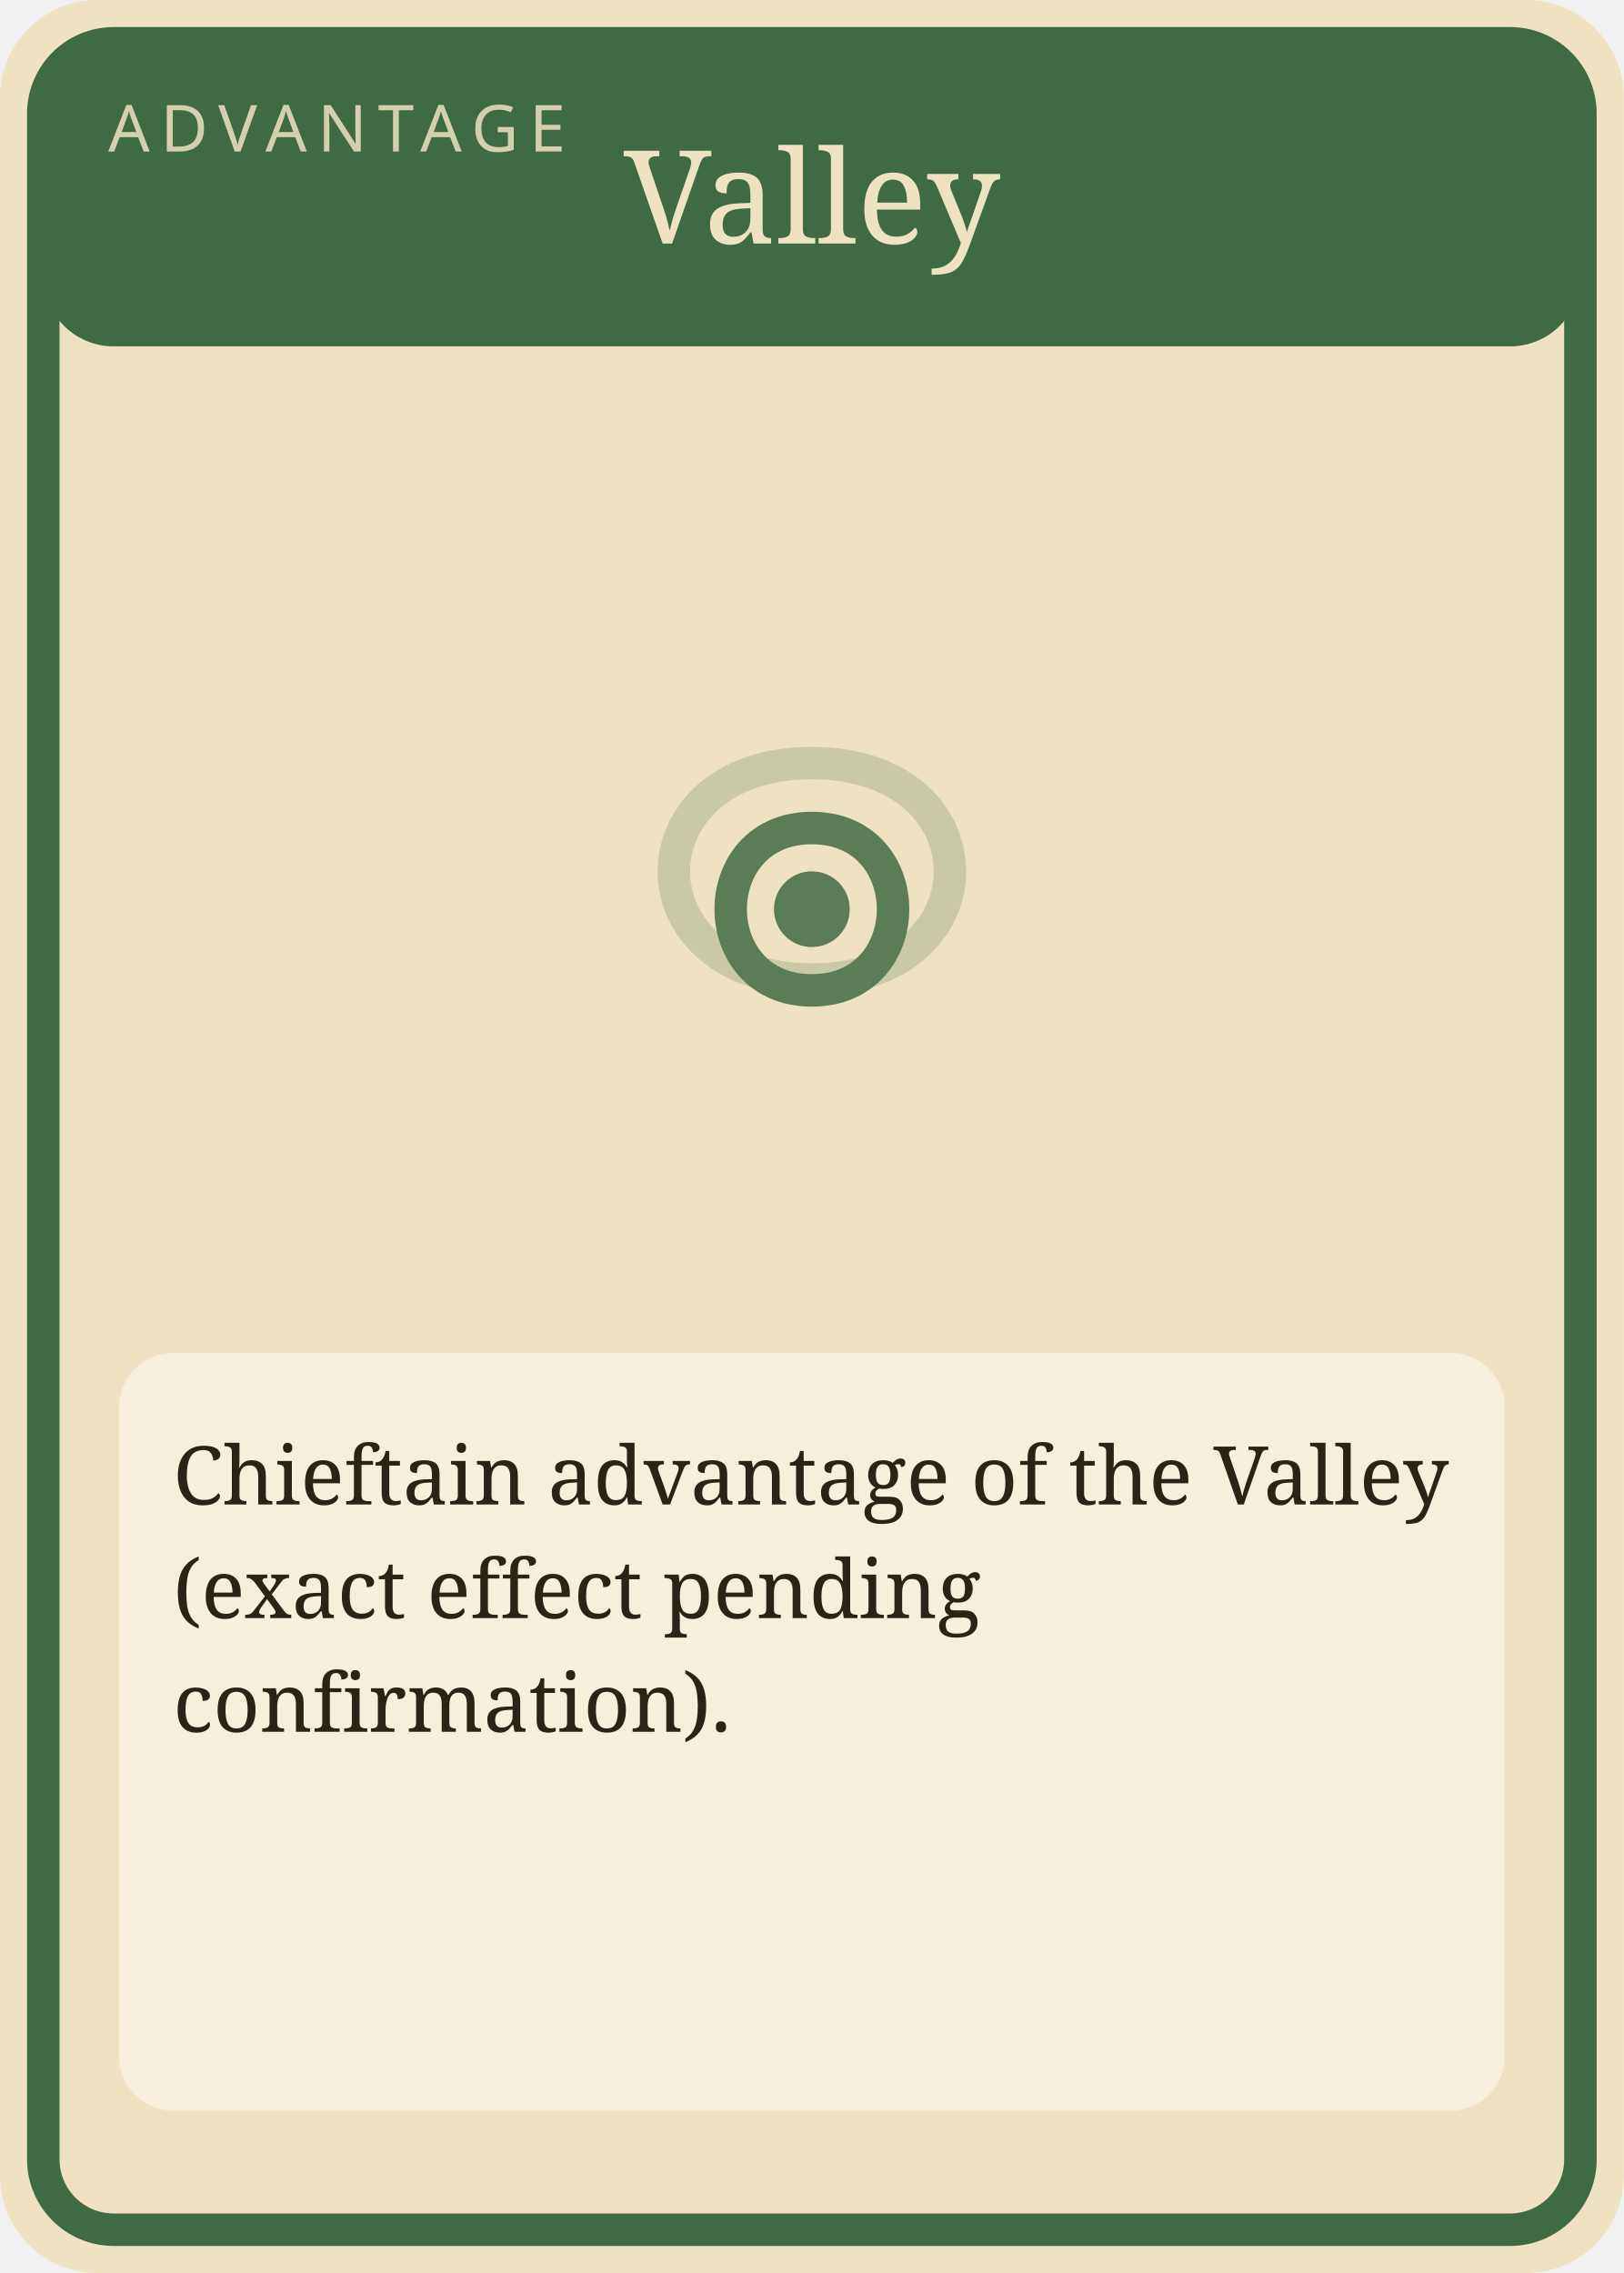
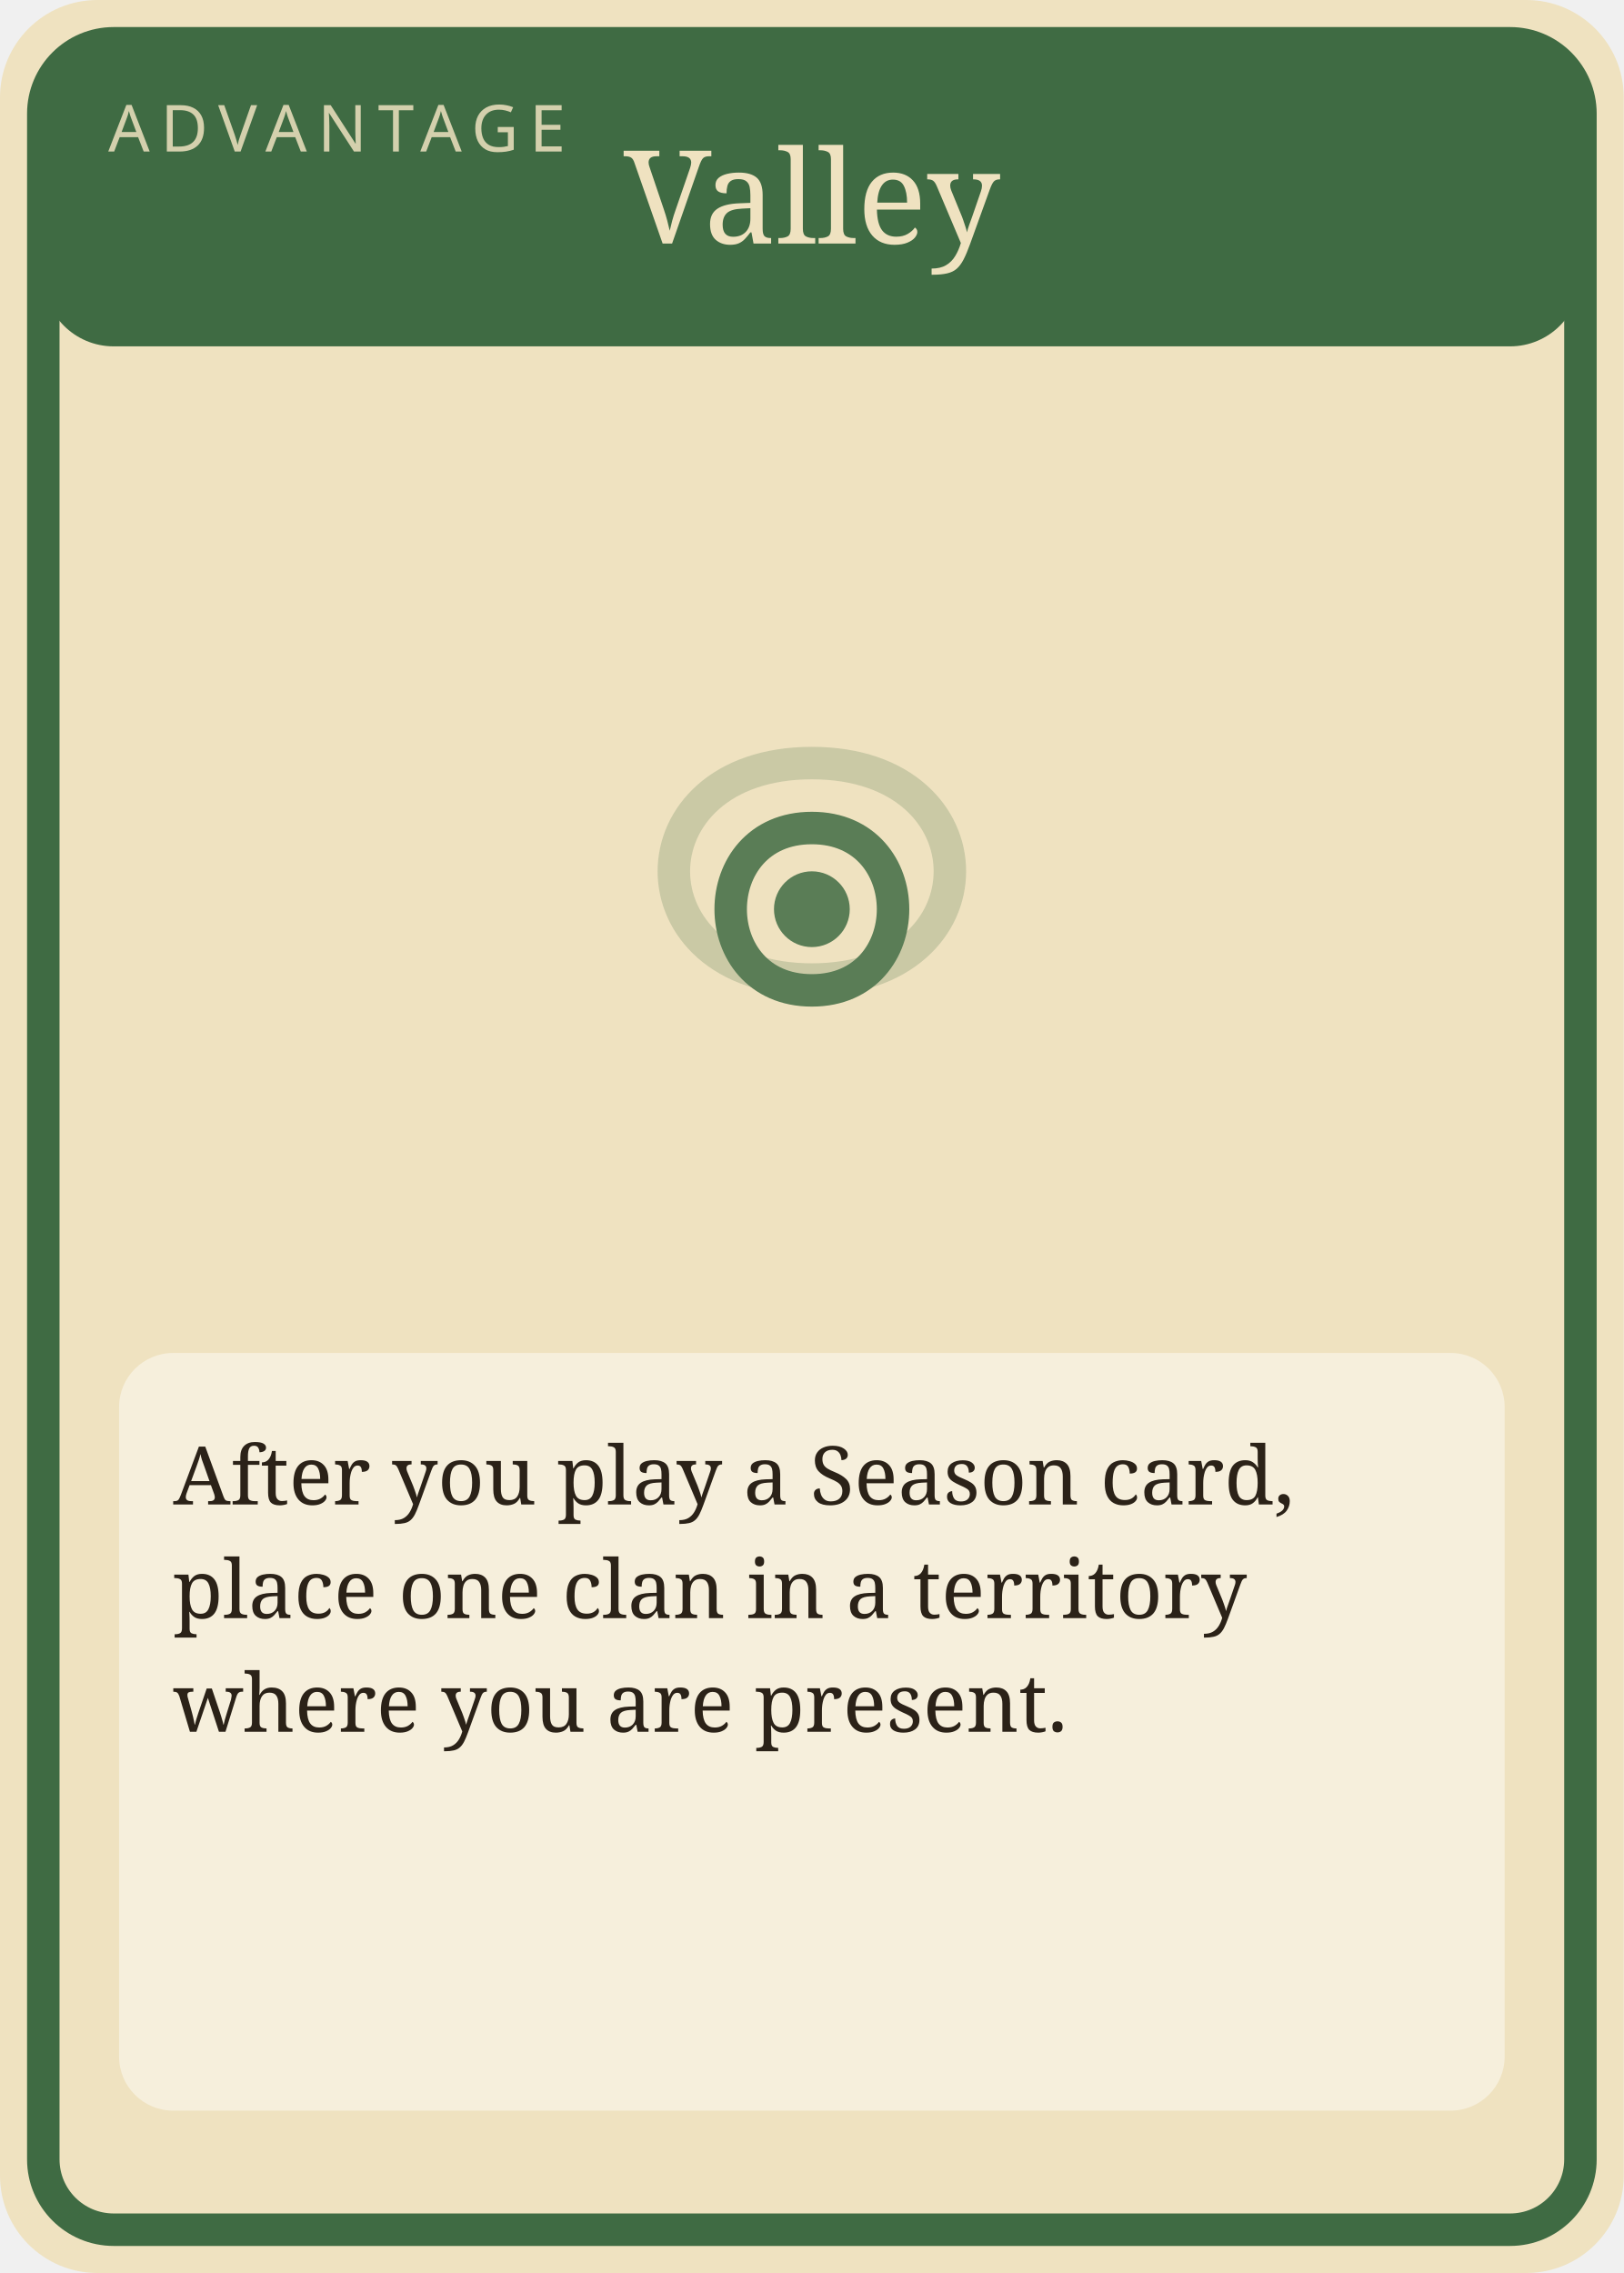
<svg xmlns="http://www.w3.org/2000/svg" width="300" height="420" viewBox="0 0 300 420">
  <rect width="300" height="420" rx="18" fill="#efe2c0" />
  <rect x="8" y="8" width="284" height="404" rx="13" fill="none" stroke="#3f6b43" stroke-width="6" />
  <rect x="8" y="8" width="284" height="56" rx="13" fill="#3f6b43" />
  <text x="150" y="45" text-anchor="middle" font-family="Georgia, serif" font-size="24" fill="#efe2c0">Valley</text>
  <text x="20" y="28" font-family="sans-serif" font-size="12" letter-spacing="2" fill="#efe2c0" opacity="0.85">ADVANTAGE</text>
-   <text x="284" y="28" text-anchor="end" font-family="sans-serif" font-size="11" fill="#3f6b43" opacity="0.8">provisional</text>
  <g transform="translate(150 175)" fill="none" stroke="#3f6b43" stroke-width="6" stroke-linecap="round" opacity="0.85">
    <path d="M0 -34 C34 -34 34 6 0 6 C-34 6 -34 -34 0 -34" opacity="0.25" />
    <path d="M0 -22 C20 -22 20 8 0 8 C-20 8 -20 -22 0 -22" />
    <circle cx="0" cy="-7" r="4" fill="#3f6b43" />
  </g>
  <rect x="22" y="250" width="256" height="140" rx="10" fill="#ffffff" opacity="0.45" />
  <text x="32" y="278" font-family="Georgia, serif" font-size="15" fill="#2b2218">
-     <tspan x="32" y="278">Chieftain advantage of the Valley</tspan>
-     <tspan x="32" y="299">(exact effect pending</tspan>
-     <tspan x="32" y="320">confirmation).</tspan>
+     <tspan x="32" y="278">After you play a Season card,</tspan>
+     <tspan x="32" y="299">place one clan in a territory</tspan>
+     <tspan x="32" y="320">where you are present.</tspan>
  </text>
</svg>
